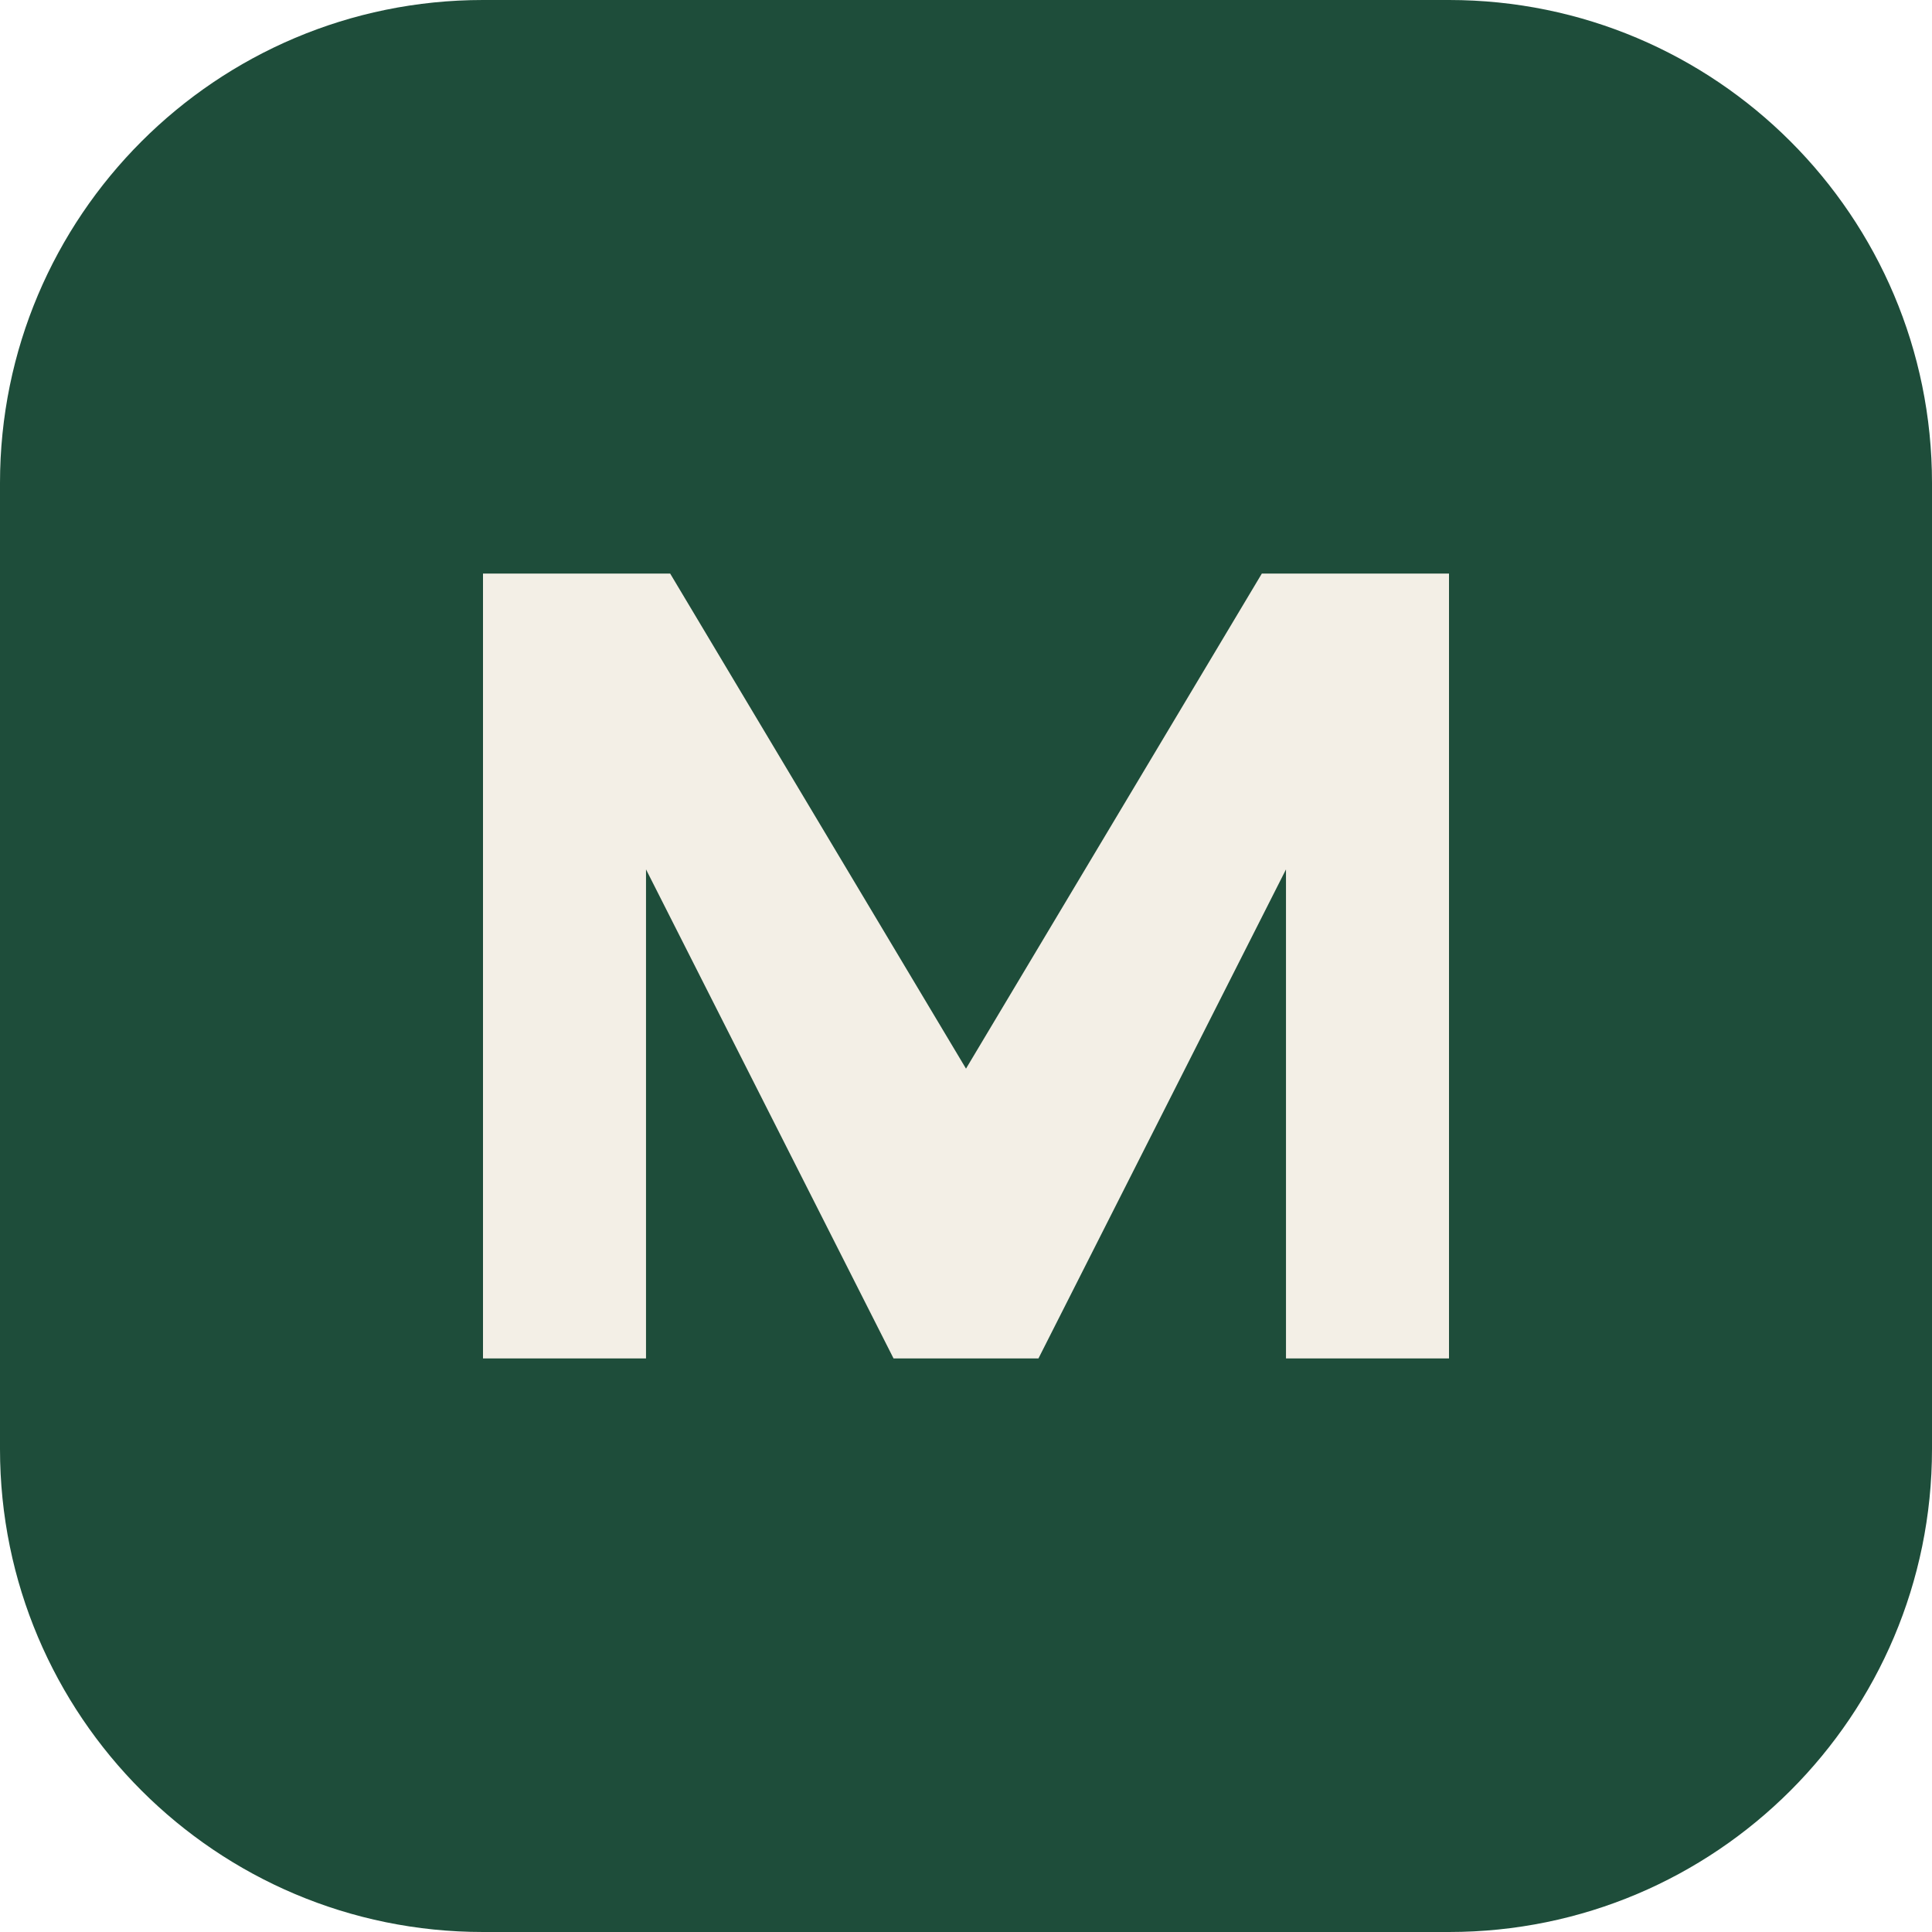
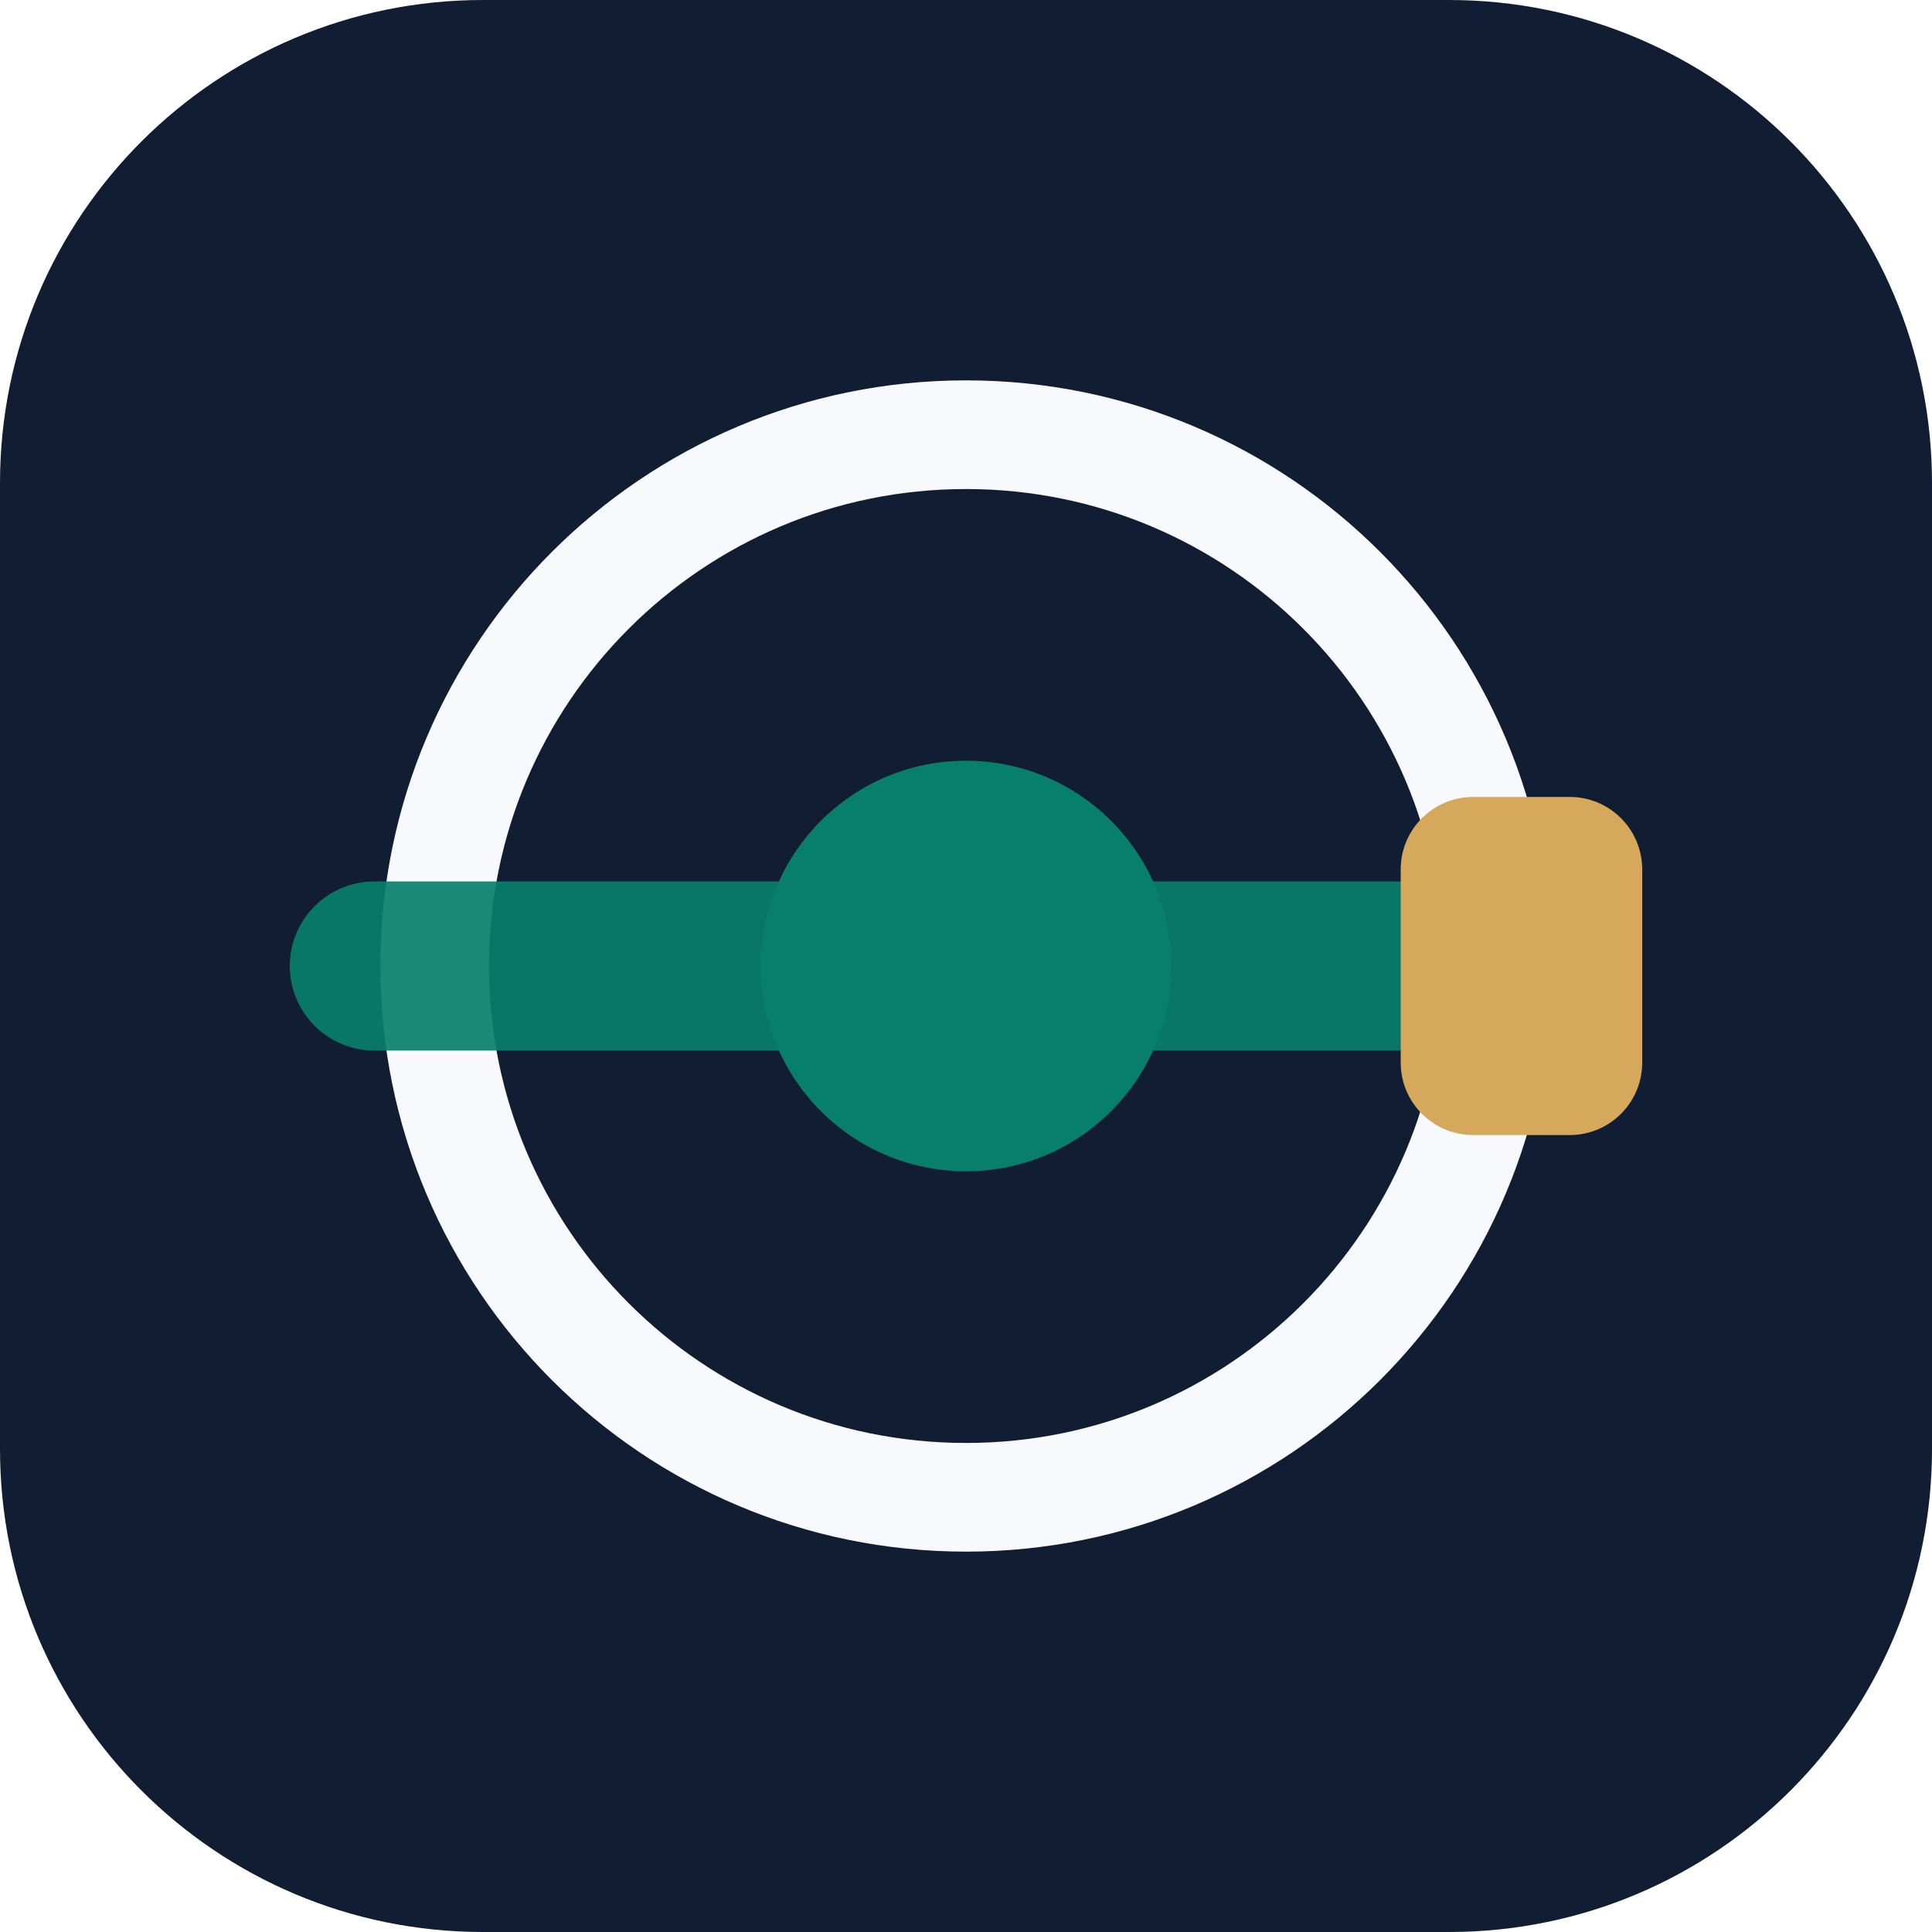
- <svg xmlns="http://www.w3.org/2000/svg" viewBox="0 0 32 32" fill="none">
-   <rect width="32" height="32" rx="8" fill="#1E4D3A" />
-   <path d="M8 22.5V9.5h3.1l4.9 8.2 4.9-8.2H24v13h-2.7v-8.1L17.2 22.5h-2.4l-4.1-8.1v8.1H8Z" fill="#F3EFE6" />
+ <svg xmlns="http://www.w3.org/2000/svg" viewBox="0 0 40 40" fill="none">
+   <rect width="40" height="40" rx="10" fill="#101D32" />
+   <circle cx="20" cy="20" r="11" stroke="#F7F9FC" stroke-width="2.25" />
+   <circle cx="20" cy="20" r="4.25" fill="#087F6D" />
+   <rect x="6" y="18.25" width="28" height="3.5" rx="1.75" fill="#087F6D" opacity="0.92" />
+   <rect x="29" y="16.5" width="5" height="7" rx="1.5" fill="#D6A85B" />
</svg>
